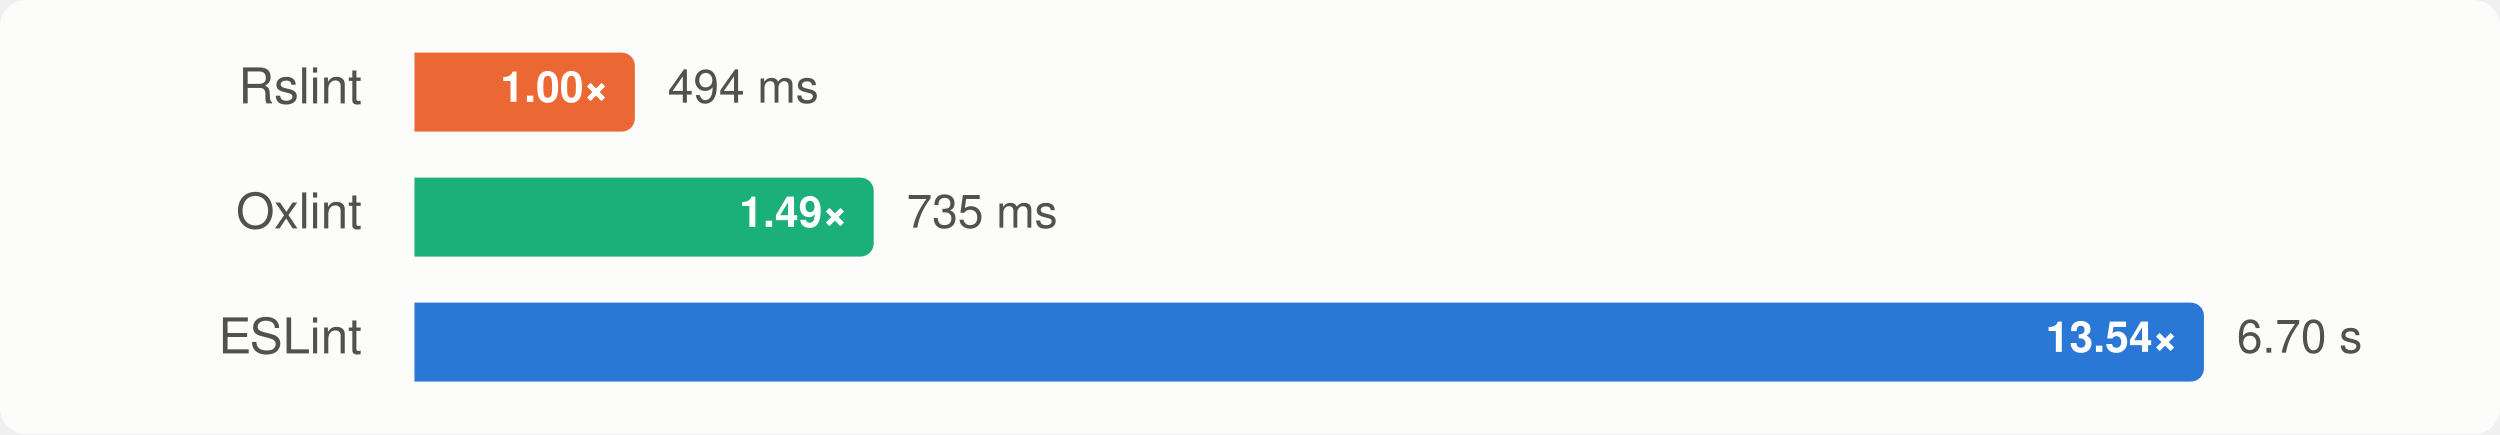
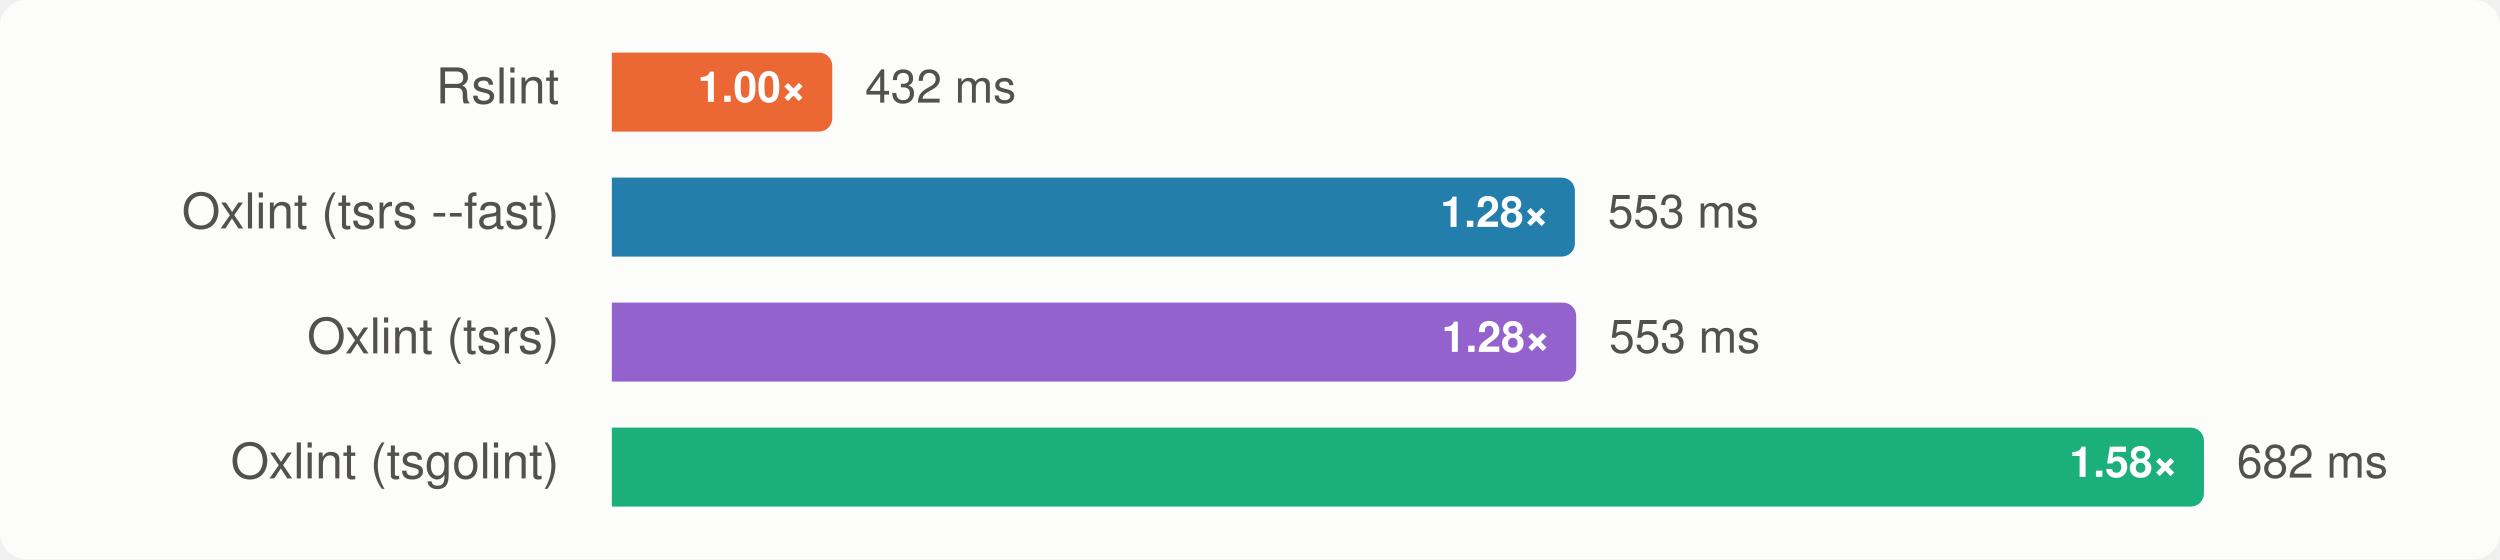
- <svg xmlns="http://www.w3.org/2000/svg" width="760" height="132" viewBox="0 0 760 132" font-family="-apple-system, BlinkMacSystemFont, 'Segoe UI', Helvetica, Arial, sans-serif" role="img" aria-label="Group A, rspack: median wall time, lower is better">
+ <svg xmlns="http://www.w3.org/2000/svg" width="760" height="170" viewBox="0 0 760 170" font-family="-apple-system, BlinkMacSystemFont, 'Segoe UI', Helvetica, Arial, sans-serif" role="img" aria-label="Group A, rspack: median wall time, lower is better">
  <style>
    .surface { fill: #fcfcfb; }
    .t-primary { fill: #0b0b0b; }
    .t-secondary { fill: #52514e; }
    .ratio { fill: #ffffff; }
-     .bar-eslint { fill: #2a78d6; }
    .bar-rslint { fill: #eb6834; }
    .bar-oxlint { fill: #1baf7a; }
+     .bar-oxlint-tsgolint { fill: #1baf7a; }
+     .bar-oxlint-tsrs { fill: #9362cc; }
+     .bar-oxlint-tsrs-fast { fill: #247eab; }
    .bar-biome { fill: #eda100; }
    @media (prefers-color-scheme: dark) {
      .surface { fill: #1a1a19; }
      .t-primary { fill: #f0efec; }
      .t-secondary { fill: #c3c2b7; }
-       .bar-eslint { fill: #3987e5; }
      .bar-rslint { fill: #d95926; }
      .bar-oxlint { fill: #199e70; }
+       .bar-oxlint-tsgolint { fill: #199e70; }
+       .bar-oxlint-tsrs { fill: #a47ad7; }
+       .bar-oxlint-tsrs-fast { fill: #3b94bd; }
      .bar-biome { fill: #c98500; }
    }
  </style>
-   <rect class="surface" width="760" height="132" rx="8" />
+   <rect class="surface" width="760" height="170" rx="8" />
  <g>
-     <text class="t-secondary" x="110" y="28" text-anchor="end" dominant-baseline="central" font-size="15">Rslint</text>
-     <path class="bar-rslint" d="M126,16H189A4,4 0 0 1 193,20V36A4,4 0 0 1 189,40H126Z" />
-     <text class="ratio" x="185" y="28" text-anchor="end" dominant-baseline="central" font-size="13" font-weight="700">1.00×</text>
-     <text class="t-secondary" x="203" y="28" dominant-baseline="central" font-size="14">494 ms</text>
+     <text class="t-secondary" x="170" y="28" text-anchor="end" dominant-baseline="central" font-size="15">Rslint</text>
+     <path class="bar-rslint" d="M186,16H249A4,4 0 0 1 253,20V36A4,4 0 0 1 249,40H186Z" />
+     <text class="ratio" x="245" y="28" text-anchor="end" dominant-baseline="central" font-size="13" font-weight="700">1.00×</text>
+     <text class="t-secondary" x="263" y="28" dominant-baseline="central" font-size="14">432 ms</text>
  </g>
  <g>
-     <text class="t-secondary" x="110" y="66" text-anchor="end" dominant-baseline="central" font-size="15">Oxlint</text>
-     <path class="bar-oxlint" d="M126,54H261.606A4,4 0 0 1 265.606,58V74A4,4 0 0 1 261.606,78H126Z" />
-     <text class="ratio" x="257.606" y="66" text-anchor="end" dominant-baseline="central" font-size="13" font-weight="700">1.49×</text>
-     <text class="t-secondary" x="275.606" y="66" dominant-baseline="central" font-size="14">735 ms</text>
+     <text class="t-secondary" x="170" y="66" text-anchor="end" dominant-baseline="central" font-size="15">Oxlint (tsrs --fast)</text>
+     <path class="bar-oxlint-tsrs-fast" d="M186,54H474.772A4,4 0 0 1 478.772,58V74A4,4 0 0 1 474.772,78H186Z" />
+     <text class="ratio" x="470.772" y="66" text-anchor="end" dominant-baseline="central" font-size="13" font-weight="700">1.28×</text>
+     <text class="t-secondary" x="488.772" y="66" dominant-baseline="central" font-size="14">553 ms</text>
  </g>
  <g>
-     <text class="t-secondary" x="110" y="104" text-anchor="end" dominant-baseline="central" font-size="15">ESLint</text>
-     <path class="bar-eslint" d="M126,92H666A4,4 0 0 1 670,96V112A4,4 0 0 1 666,116H126Z" />
-     <text class="ratio" x="662" y="104" text-anchor="end" dominant-baseline="central" font-size="13" font-weight="700">13.54×</text>
-     <text class="t-secondary" x="680" y="104" dominant-baseline="central" font-size="14">6.70 s</text>
+     <text class="t-secondary" x="170" y="104" text-anchor="end" dominant-baseline="central" font-size="15">Oxlint (tsrs)</text>
+     <path class="bar-oxlint-tsrs" d="M186,92H475.164A4,4 0 0 1 479.164,96V112A4,4 0 0 1 475.164,116H186Z" />
+     <text class="ratio" x="471.164" y="104" text-anchor="end" dominant-baseline="central" font-size="13" font-weight="700">1.28×</text>
+     <text class="t-secondary" x="489.164" y="104" dominant-baseline="central" font-size="14">553 ms</text>
+   </g>
+   <g>
+     <text class="t-secondary" x="170" y="142" text-anchor="end" dominant-baseline="central" font-size="15">Oxlint (tsgolint)</text>
+     <path class="bar-oxlint-tsgolint" d="M186,130H666A4,4 0 0 1 670,134V150A4,4 0 0 1 666,154H186Z" />
+     <text class="ratio" x="662" y="142" text-anchor="end" dominant-baseline="central" font-size="13" font-weight="700">1.58×</text>
+     <text class="t-secondary" x="680" y="142" dominant-baseline="central" font-size="14">682 ms</text>
  </g>
</svg>
